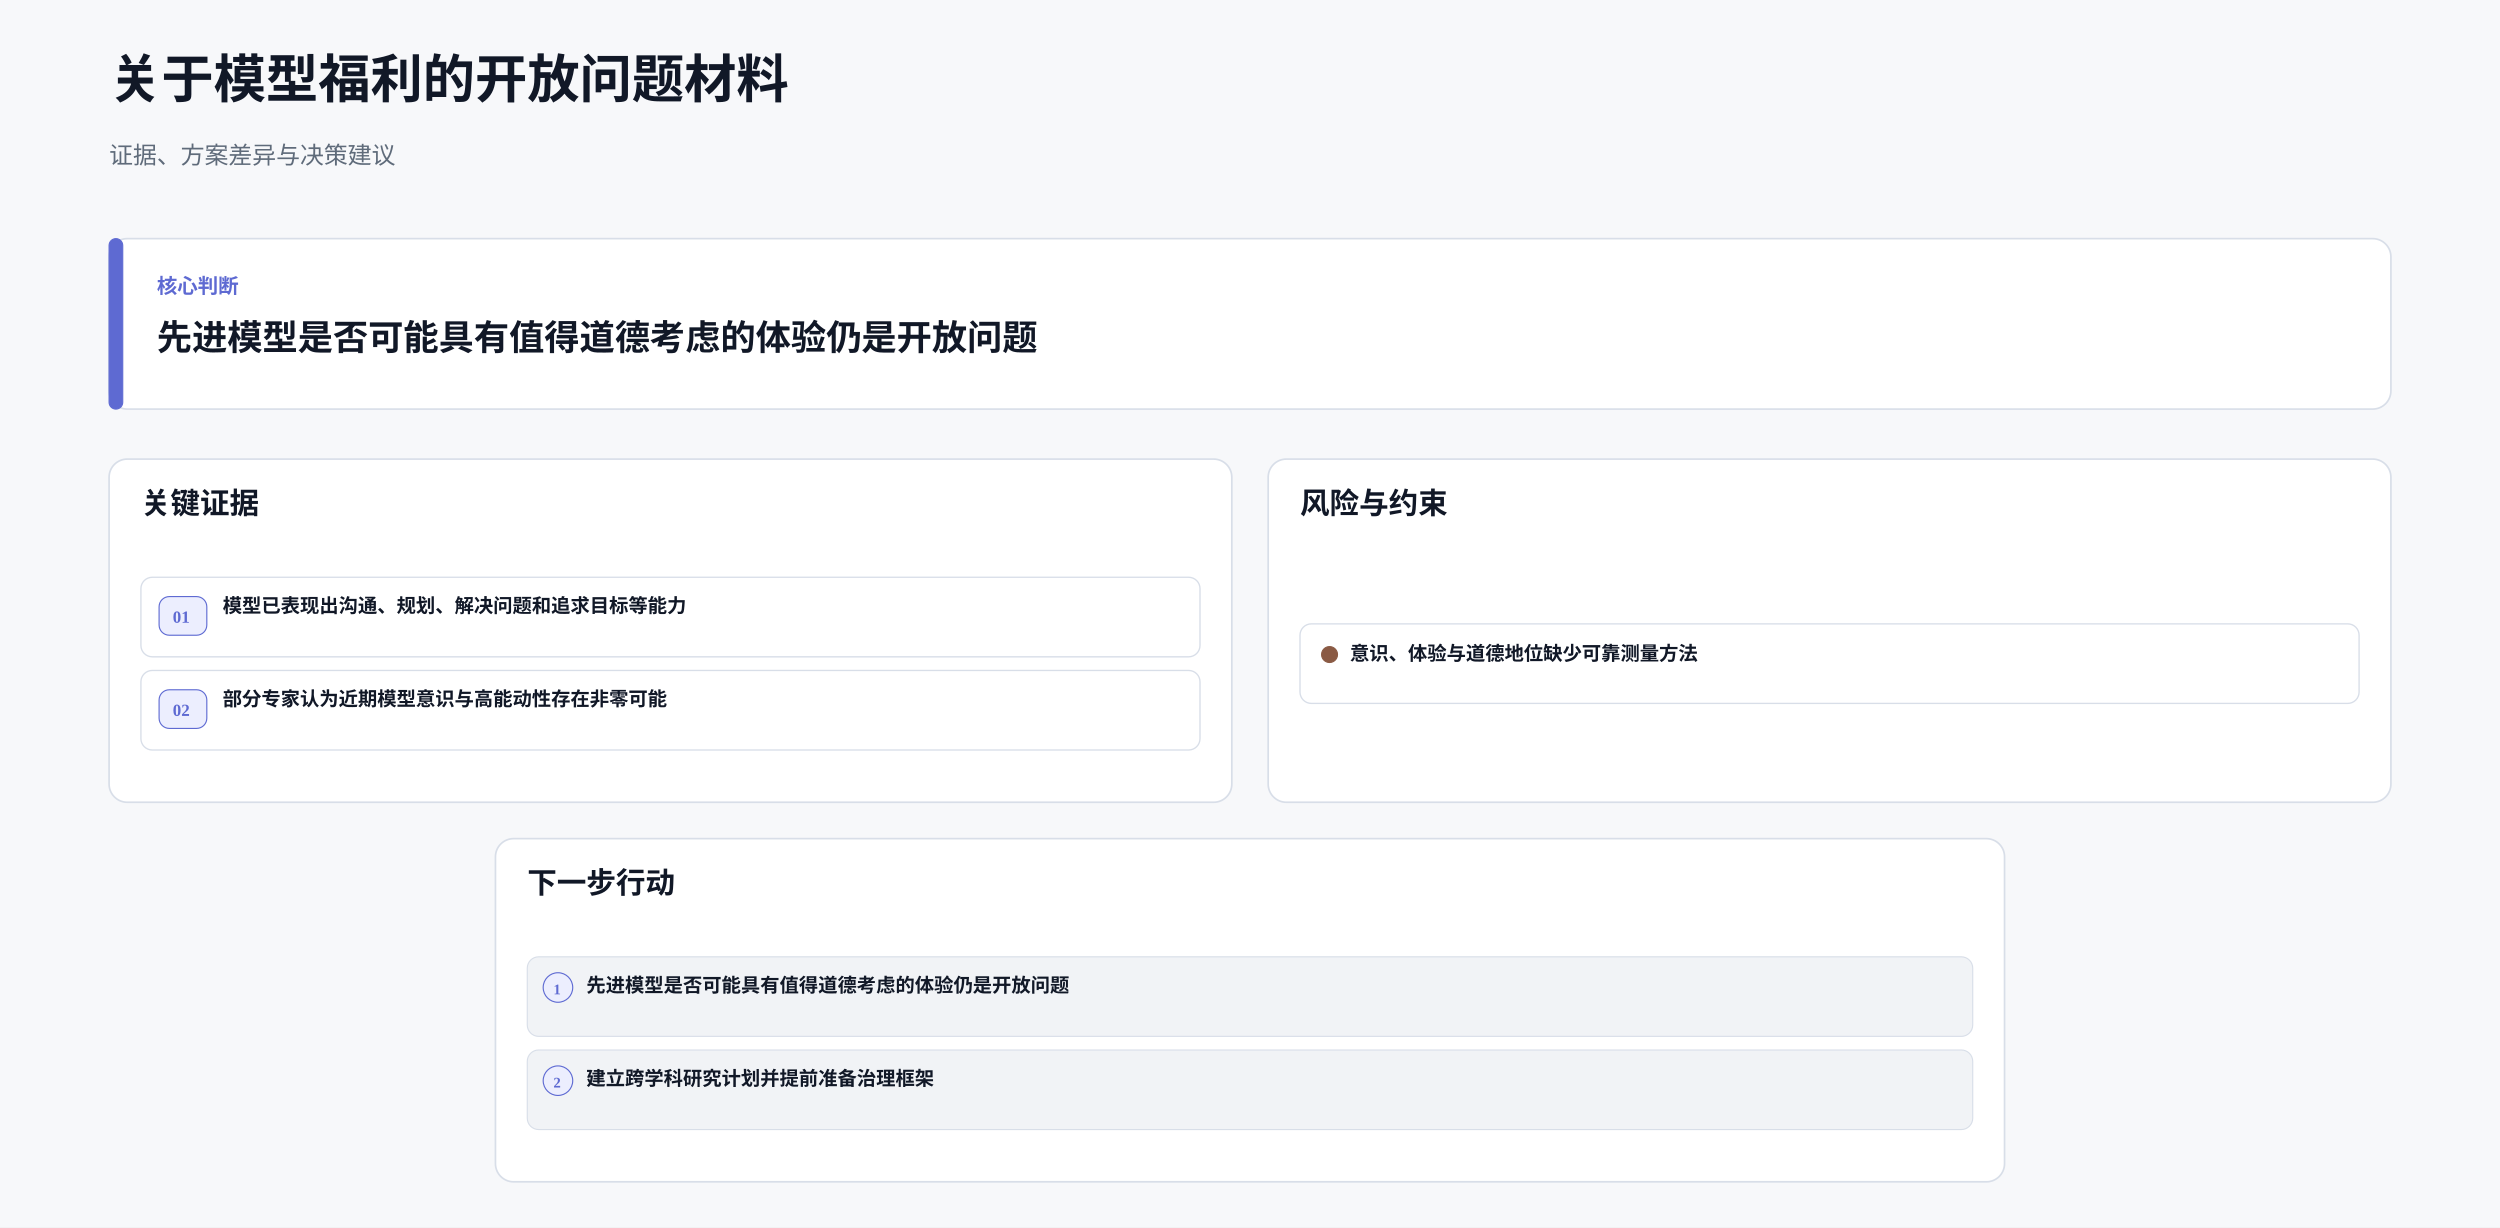
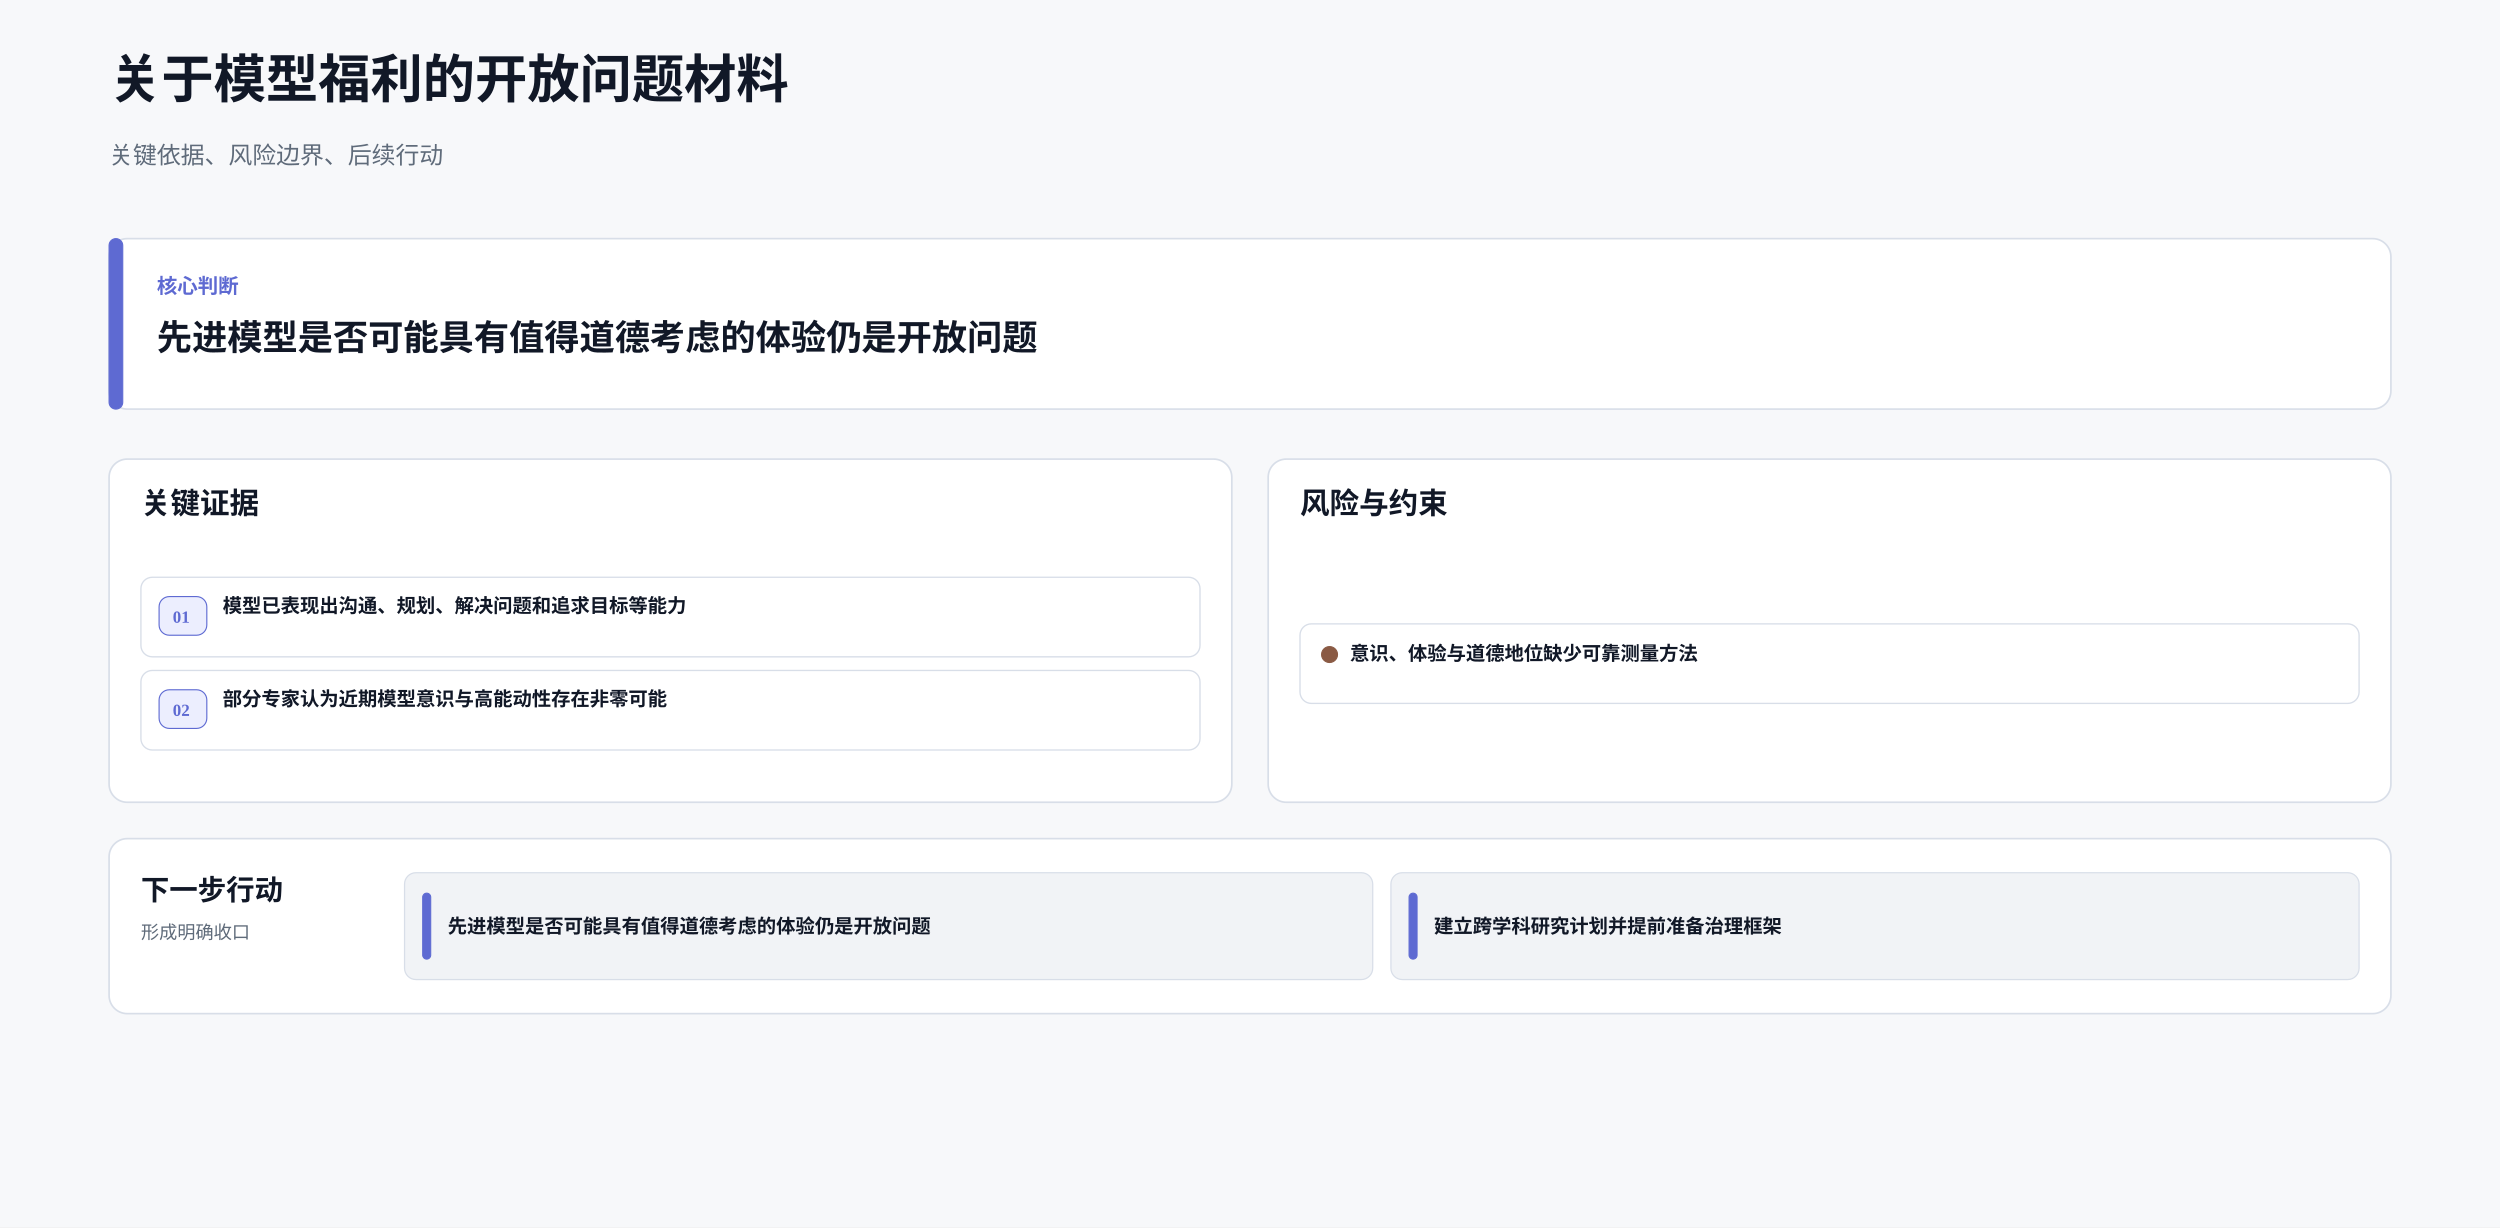
<svg xmlns="http://www.w3.org/2000/svg" width="2200" height="1080" viewBox="0 0 2200 1080" data-layout-engine="v4" data-layout="expression-canvas" data-pipeline-version="4.4" data-expression-mode="narrative-map" data-page-skeleton="overview-detail">
  <rect x="0" y="0" width="2200" height="1080" rx="0" fill="#F7F8FA" stroke="#F7F8FA" stroke-width="0" />
  <g>
    <g data-v43-block="title" data-block-type="title" data-x="96" data-y="40" data-width="2008" data-height="170" data-column="full">
      <text x="96" y="86" font-size="46" fill="#111827" font-weight="700">
        <tspan x="96" dy="0">关于模型福利的开放问题材料</tspan>
      </text>
      <text x="96" y="144" font-size="21" fill="#5F6B7A" font-weight="500">
-         <tspan x="96" dy="0">证据、方案差异与决策建议</tspan>
+         <tspan x="96" dy="0">关键依据、风险边界、后续行动</tspan>
      </text>
    </g>
    <g data-v43-block="statement" data-block-type="statement" data-x="96" data-y="210" data-width="2008" data-height="150" data-column="full">
      <rect x="96" y="210" width="2008" height="150" rx="16" fill="#FFFFFF" stroke="#D8DEE8" stroke-width="1.5" />
      <rect x="96" y="210" width="12" height="150" rx="6" fill="#5E6AD2" stroke="#5E6AD2" stroke-width="1" />
      <text x="138" y="258" font-size="18" fill="#5E6AD2" font-weight="700">
        <tspan x="138" dy="0">核心判断</tspan>
      </text>
      <text x="138" y="308" font-size="31" fill="#111827" font-weight="700">
        <tspan x="138" dy="0">先进模型是否可能具有值得道德考虑的体验仍是开放问题</tspan>
      </text>
    </g>
    <g data-v43-block="evidence-list-1" data-block-type="evidence-list" data-x="96" data-y="404" data-width="988" data-height="302" data-column="left" data-component-variant="evidence-tiles" data-row="0" data-span="6" data-row-alignment="filled" data-offset-span="0" data-density="medium" data-preferred-width="988" data-text-units="51" data-item-count="2" data-item-layout="rows" data-layout-reason="moderate-parallel-items">
      <rect x="96" y="404" width="988" height="302" rx="16" fill="#FFFFFF" stroke="#D8DEE8" stroke-width="1.5" data-v4-block-card="true" />
      <text x="124" y="452" font-size="26" fill="#111827" font-weight="700">
        <tspan x="124" dy="0">关键证据</tspan>
      </text>
      <rect x="124" y="508" width="932" height="70" rx="10" fill="#FFFFFF" stroke="#D8DEE8" stroke-width="1.2" data-v4-evidence-item="0" />
      <rect x="140" y="525" width="42" height="34" rx="9" fill="#ECEEFE" stroke="#5E6AD2" stroke-width="1" />
      <text x="152" y="548" font-size="15" fill="#5E6AD2" font-weight="700">
        <tspan x="152" dy="0">01</tspan>
      </text>
      <text x="196" y="539" font-size="17" fill="#111827" font-weight="700">
        <tspan x="196" dy="0">模型已表现出沟通、规划、解决问题和追求目标等能力</tspan>
      </text>
      <rect x="124" y="590" width="932" height="70" rx="10" fill="#FFFFFF" stroke="#D8DEE8" stroke-width="1.2" data-v4-evidence-item="1" />
      <rect x="140" y="607" width="42" height="34" rx="9" fill="#ECEEFE" stroke="#5E6AD2" stroke-width="1" />
      <text x="152" y="630" font-size="15" fill="#5E6AD2" font-weight="700">
        <tspan x="152" dy="0">02</tspan>
      </text>
      <text x="196" y="621" font-size="17" fill="#111827" font-weight="700">
        <tspan x="196" dy="0">部分专家认为近期模型意识与高能动性存在非零可能</tspan>
      </text>
    </g>
    <g data-v43-block="risk-list-2" data-block-type="risk-list" data-x="1116" data-y="404" data-width="988" data-height="302" data-column="right" data-component-variant="risk-cluster" data-row="0" data-span="6" data-row-alignment="filled" data-offset-span="0" data-density="sparse" data-preferred-width="648" data-text-units="23" data-item-count="1" data-item-layout="rows" data-layout-reason="few-short-parallel-items">
      <rect x="1116" y="404" width="988" height="302" rx="16" fill="#FFFFFF" stroke="#D8DEE8" stroke-width="1.5" data-v4-block-card="true" />
      <text x="1144" y="452" font-size="26" fill="#111827" font-weight="700">
        <tspan x="1144" dy="0">风险与约束</tspan>
      </text>
      <rect x="1144" y="549" width="932" height="70" rx="10" fill="#FFFFFF" stroke="#D8DEE8" stroke-width="1.2" data-v4-risk-item="0" />
      <circle cx="1170" cy="576" r="7" fill="#8A5A44" stroke="#8A5A44" stroke-width="1" />
      <text x="1188" y="581" font-size="17" fill="#111827" font-weight="700">
        <tspan x="1188" dy="0">意识、体验与道德地位缺少可靠测量方法</tspan>
      </text>
    </g>
-     <g data-v43-block="action-list-3" data-block-type="action-list" data-x="436" data-y="738" data-width="1328" data-height="302" data-column="center" data-component-variant="action-checklist" data-row="1" data-span="8" data-row-alignment="centered" data-offset-span="2" data-density="medium" data-preferred-width="988" data-text-units="48" data-item-count="2" data-item-layout="rows" data-layout-reason="moderate-parallel-items">
-       <rect x="436" y="738" width="1328" height="302" rx="16" fill="#FFFFFF" stroke="#D8DEE8" stroke-width="1.5" data-v4-block-card="true" />
-       <text x="464" y="786" font-size="26" fill="#111827" font-weight="700">
-         <tspan x="464" dy="0">下一步行动</tspan>
+     <g data-v43-block="action-list-3" data-block-type="action-list" data-x="96" data-y="738" data-width="2008" data-height="154" data-column="full" data-component-variant="action-checklist" data-row="1" data-span="12" data-row-alignment="filled" data-offset-span="0" data-density="medium" data-preferred-width="2008" data-text-units="48" data-item-count="2" data-item-layout="footer-band" data-layout-reason="full-width-closing-band">
+       <rect x="96" y="738" width="2008" height="154" rx="16" fill="#FFFFFF" stroke="#D8DEE8" stroke-width="1.5" />
+       <text x="124" y="792" font-size="25" fill="#111827" font-weight="700">
+         <tspan x="124" dy="0">下一步行动</tspan>
      </text>
-       <rect x="464" y="842" width="1272" height="70" rx="10" fill="#F1F3F6" stroke="#D8DEE8" stroke-width="1" data-v4-action-item="0" />
-       <circle cx="491" cy="869" r="13" fill="#ECEEFE" stroke="#5E6AD2" stroke-width="1" />
-       <text x="487" y="875" font-size="13" fill="#5E6AD2" font-weight="700">
-         <tspan x="487" dy="0">1</tspan>
+       <text x="124" y="826" font-size="16" fill="#5F6B7A" font-weight="500">
+         <tspan x="124" dy="0">形成明确收口</tspan>
      </text>
-       <text x="516" y="873" font-size="17" fill="#111827" font-weight="700">
-         <tspan x="516" dy="0">先进模型是否可能具有值得道德考虑的体验仍是开放问题</tspan>
+       <rect x="356" y="768" width="852" height="94" rx="10" fill="#F1F3F6" stroke="#D8DEE8" stroke-width="1.1" data-v4-support-band-item="0" data-has-secondary="false" data-label-layout="centered" />
+       <rect x="372" y="786" width="7" height="58" rx="3.5" fill="#5E6AD2" stroke="#5E6AD2" stroke-width="1" />
+       <text x="394" y="821" font-size="17" fill="#111827" font-weight="700">
+         <tspan x="394" dy="0">先进模型是否可能具有值得道德考虑的体验仍是开放问题</tspan>
      </text>
-       <rect x="464" y="924" width="1272" height="70" rx="10" fill="#F1F3F6" stroke="#D8DEE8" stroke-width="1" data-v4-action-item="1" />
-       <circle cx="491" cy="951" r="13" fill="#ECEEFE" stroke="#5E6AD2" stroke-width="1" />
-       <text x="487" y="957" font-size="13" fill="#5E6AD2" font-weight="700">
-         <tspan x="487" dy="0">2</tspan>
-       </text>
-       <text x="516" y="955" font-size="17" fill="#111827" font-weight="700">
-         <tspan x="516" dy="0">建立跨学科研究计划并提前准备治理框架</tspan>
+       <rect x="1224" y="768" width="852" height="94" rx="10" fill="#F1F3F6" stroke="#D8DEE8" stroke-width="1.1" data-v4-support-band-item="1" data-has-secondary="false" data-label-layout="centered" />
+       <rect x="1240" y="786" width="7" height="58" rx="3.5" fill="#5E6AD2" stroke="#5E6AD2" stroke-width="1" />
+       <text x="1262" y="821" font-size="17" fill="#111827" font-weight="700">
+         <tspan x="1262" dy="0">建立跨学科研究计划并提前准备治理框架</tspan>
      </text>
    </g>
  </g>
</svg>
